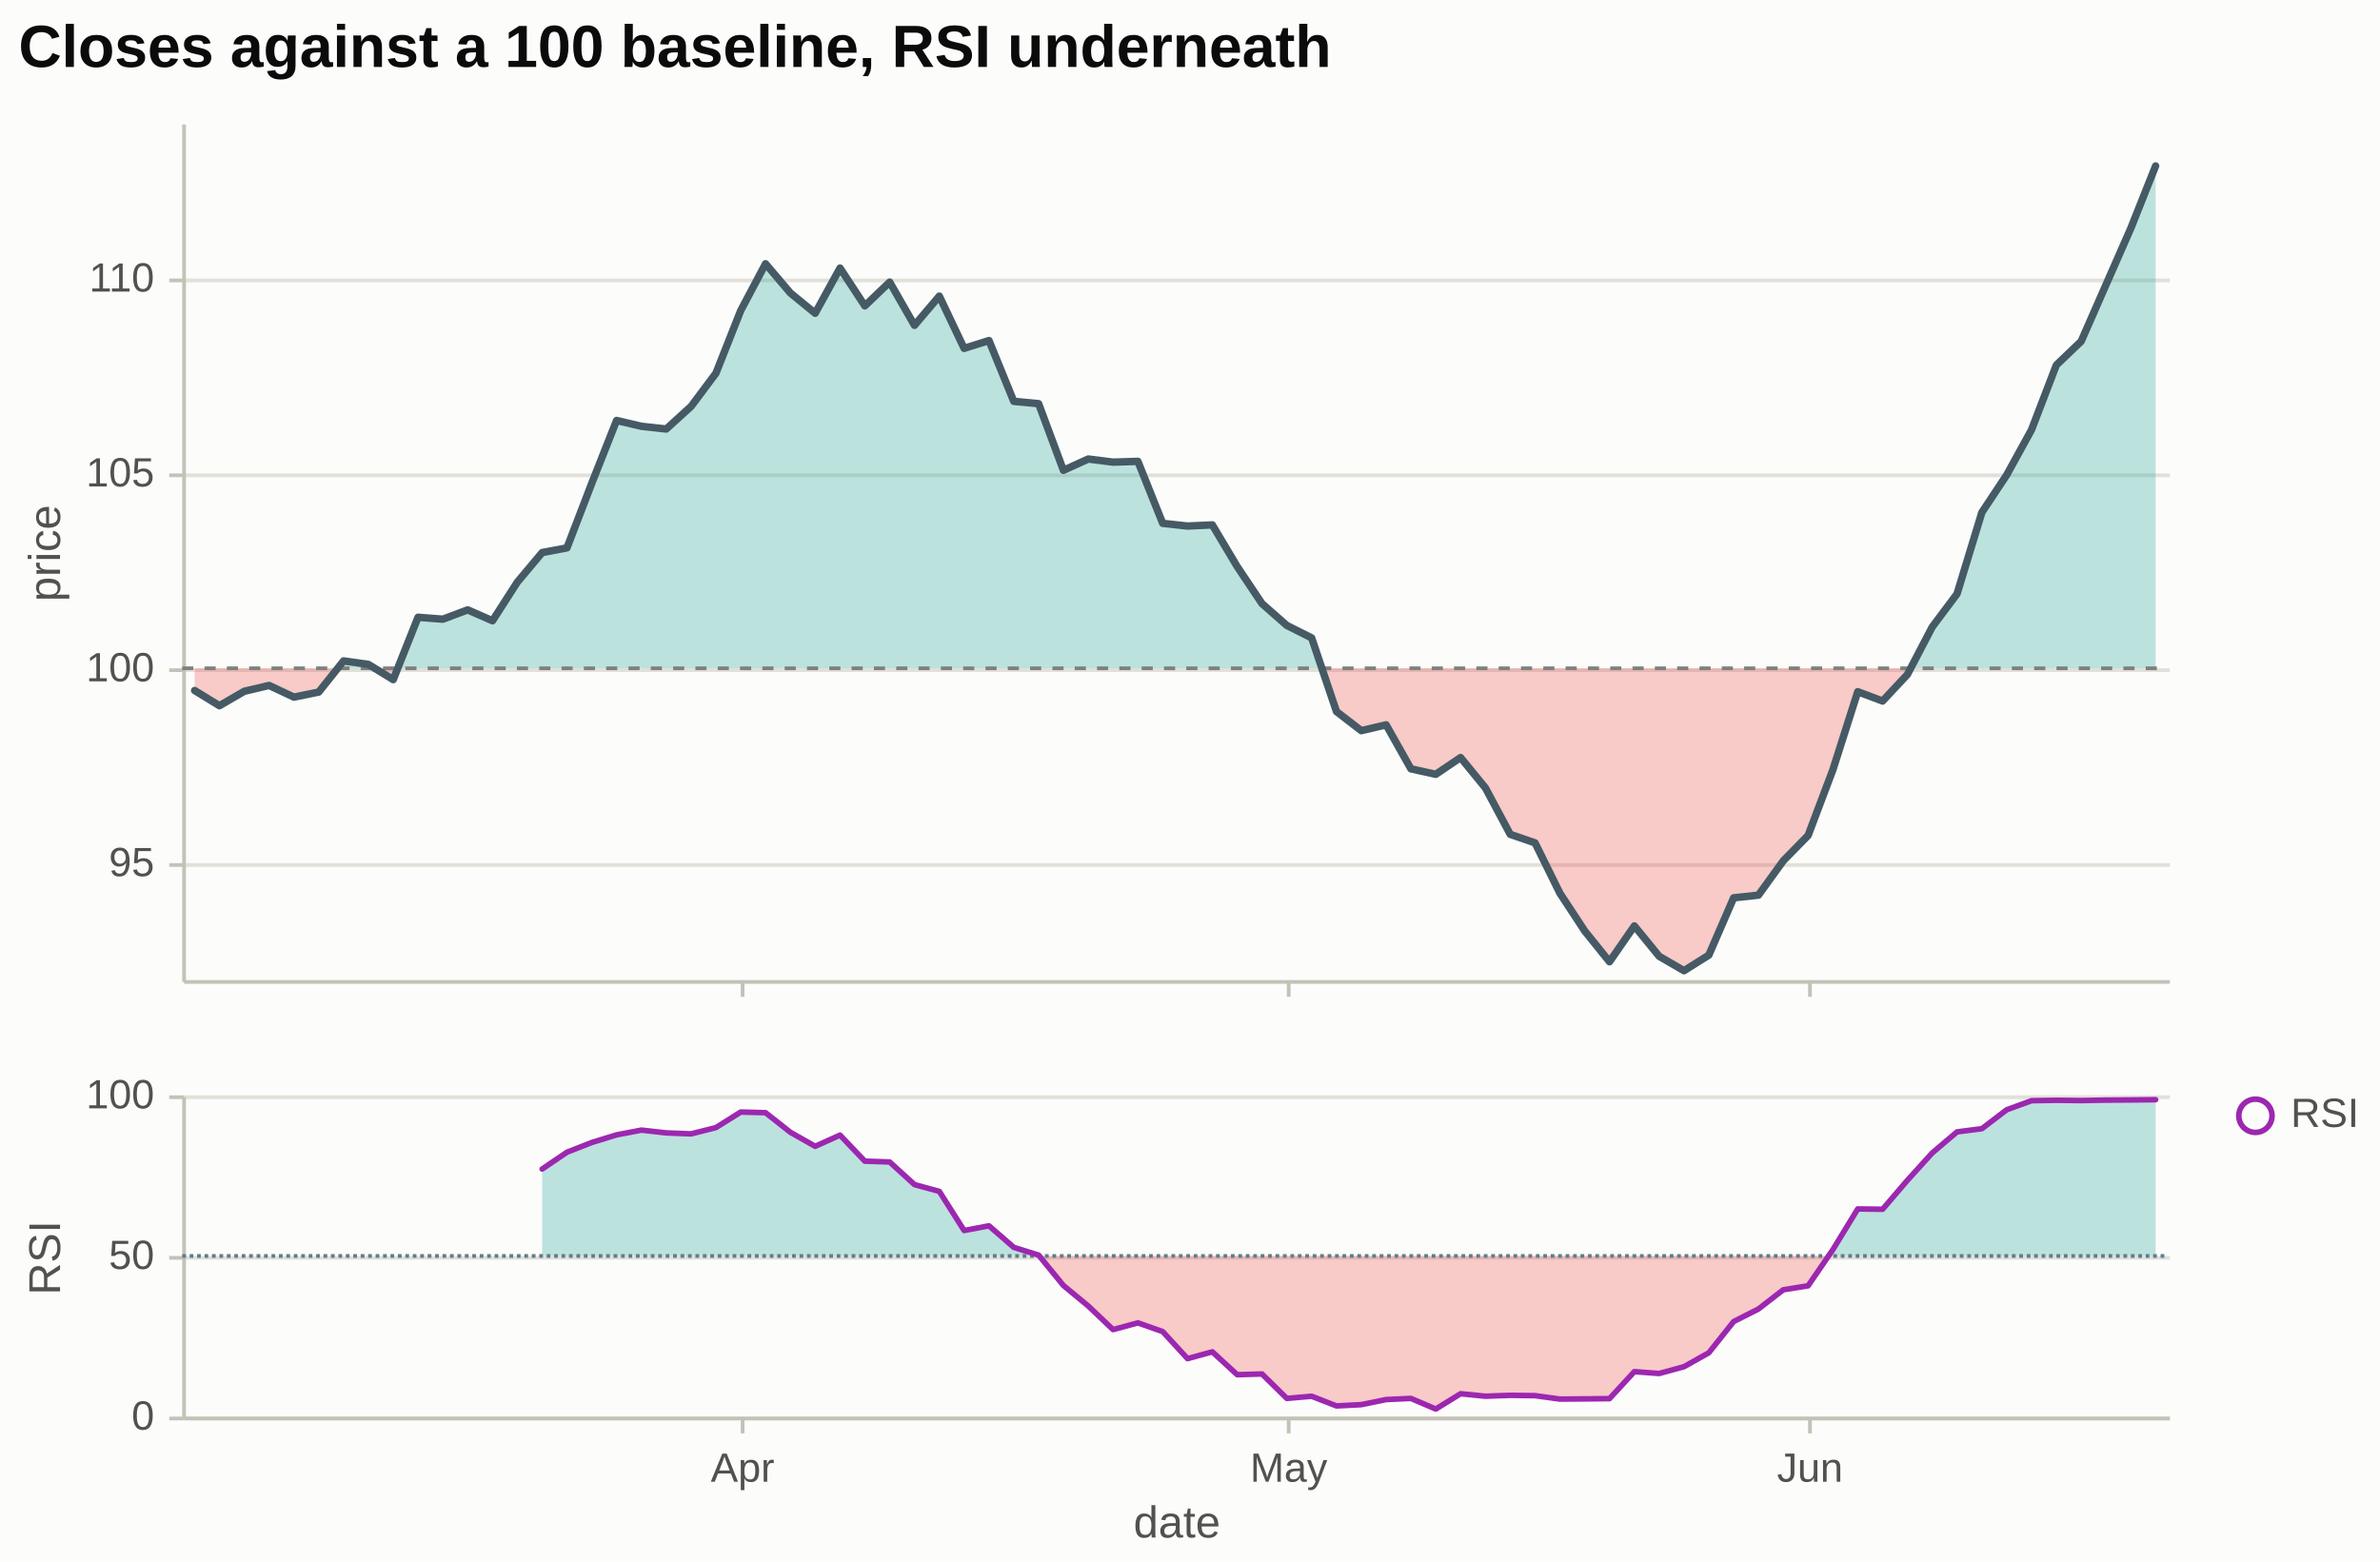
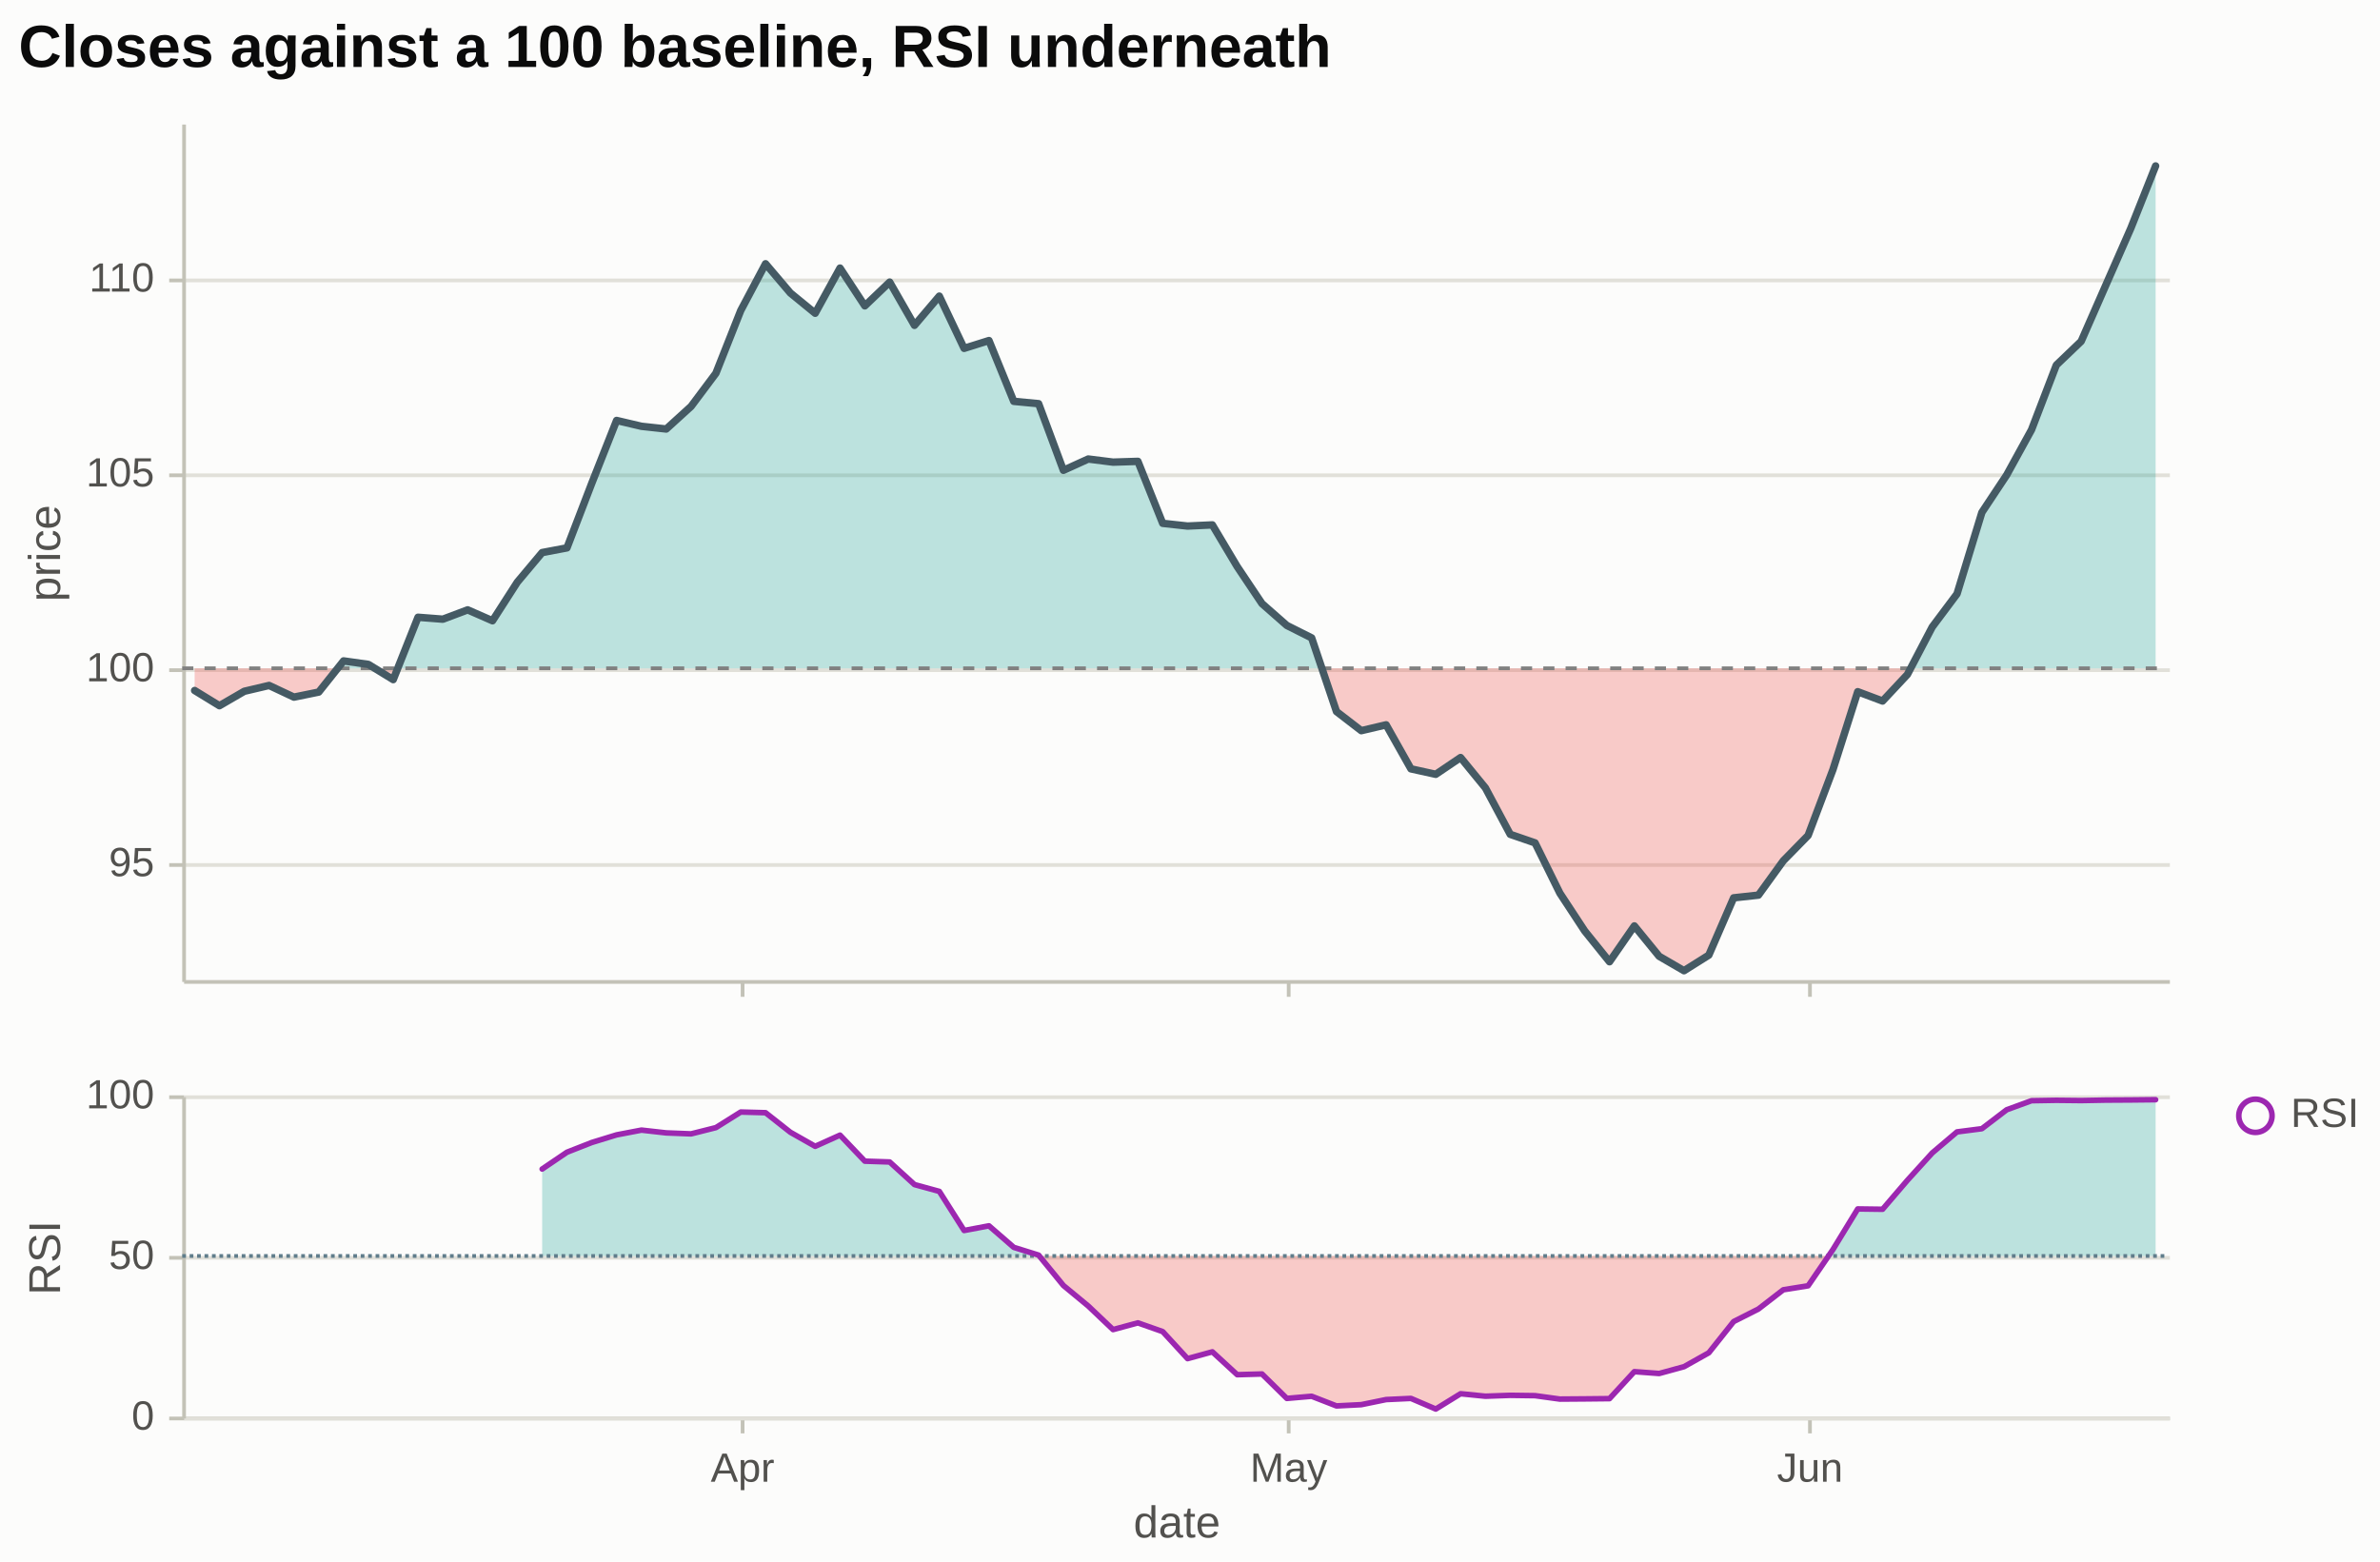
<svg xmlns="http://www.w3.org/2000/svg" width="640" height="420" viewBox="0 0 640 420" font-family="Arial, Liberation Sans, sans-serif">
  <defs>
    <clipPath id="clip-price">
      <rect x="49" y="33" width="534" height="230.59">
</rect>
    </clipPath>
    <clipPath id="clip-pane-1">
      <rect x="49" y="294.59" width="534" height="86.41">
</rect>
    </clipPath>
  </defs>
  <rect width="100%" height="100%" fill="#fcfcfb">
</rect>
+   <line x1="49.5" y1="264.09" x2="583.5" y2="264.09" stroke="#c3c2b7" stroke-width="1">
+ </line>
+   <line x1="199.69" y1="264.09" x2="199.69" y2="268.09" stroke="#c3c2b7" stroke-width="1">
+ </line>
+   <line x1="346.54" y1="264.09" x2="346.54" y2="268.09" stroke="#c3c2b7" stroke-width="1">
+ </line>
+   <line x1="486.71" y1="264.09" x2="486.71" y2="268.09" stroke="#c3c2b7" stroke-width="1">
+ </line>
  <line x1="49.5" y1="232.64" x2="583.5" y2="232.64" stroke="#e1e0d9" stroke-width="1">
</line>
  <line x1="49.5" y1="180.24" x2="583.5" y2="180.24" stroke="#e1e0d9" stroke-width="1">
</line>
  <line x1="49.5" y1="127.83" x2="583.5" y2="127.83" stroke="#e1e0d9" stroke-width="1">
</line>
  <line x1="49.5" y1="75.42" x2="583.5" y2="75.42" stroke="#e1e0d9" stroke-width="1">
- </line>
-   <line x1="49.5" y1="264.09" x2="583.5" y2="264.09" stroke="#c3c2b7" stroke-width="1">
- </line>
-   <line x1="199.69" y1="264.09" x2="199.69" y2="268.09" stroke="#c3c2b7" stroke-width="1">
- </line>
-   <line x1="346.54" y1="264.09" x2="346.54" y2="268.09" stroke="#c3c2b7" stroke-width="1">
- </line>
-   <line x1="486.71" y1="264.09" x2="486.71" y2="268.09" stroke="#c3c2b7" stroke-width="1">
</line>
  <line x1="49.5" y1="33.5" x2="49.5" y2="264.09" stroke="#c3c2b7" stroke-width="1">
</line>
  <line x1="45.5" y1="232.64" x2="49.5" y2="232.64" stroke="#c3c2b7" stroke-width="1">
</line>
  <text x="41.5" y="235.64" font-size="11" fill="#52514e" text-anchor="end">95</text>
  <line x1="45.5" y1="180.24" x2="49.5" y2="180.24" stroke="#c3c2b7" stroke-width="1">
</line>
  <text x="41.5" y="183.24" font-size="11" fill="#52514e" text-anchor="end">100</text>
  <line x1="45.5" y1="127.83" x2="49.5" y2="127.83" stroke="#c3c2b7" stroke-width="1">
</line>
  <text x="41.5" y="130.83" font-size="11" fill="#52514e" text-anchor="end">105</text>
  <line x1="45.5" y1="75.42" x2="49.5" y2="75.42" stroke="#c3c2b7" stroke-width="1">
</line>
  <text x="41.5" y="78.42" font-size="11" fill="#52514e" text-anchor="end">110</text>
  <text x="19.15" y="148.79" dy="-3" font-size="12" fill="#52514e" font-weight="normal" text-anchor="middle" transform="rotate(-90 19.15 148.79)">price</text>
  <g clip-path="url(#clip-price)">
    <path d="M52.34,185.71L59.01,189.8L65.69,185.92L72.36,184.35L79.04,187.49L85.71,186.13L90.8,179.74L92.39,177.75L99.06,178.69L100.77,179.74L105.74,182.78L106.95,179.74L112.41,166.01L119.09,166.53L125.76,164.02L132.44,166.95L139.11,156.57L145.79,148.61L152.46,147.35L159.14,129.95L165.81,113.08L172.49,114.65L179.16,115.38L185.84,109.3L192.51,100.39L199.19,83.52L205.86,70.94L212.54,78.8L219.21,84.25L225.89,72.1L232.56,82.26L239.24,75.87L245.91,87.5L252.59,79.64L259.26,93.69L265.94,91.59L272.61,107.94L279.29,108.57L285.96,126.49L292.64,123.45L299.31,124.29L305.99,124.08L312.66,140.75L319.34,141.48L326.01,141.17L332.69,152.38L339.36,162.34L346.04,168.21L352.71,171.56L355.47,179.74L359.39,191.37L366.06,196.51L372.74,194.94L379.41,206.78L386.09,208.25L392.76,203.74L399.44,211.91L406.11,224.39L412.79,226.69L419.46,240.21L426.14,250.38L432.81,258.66L439.49,249.02L446.16,257.19L452.84,261.07L459.51,256.88L466.19,241.47L472.86,240.74L479.54,231.51L486.21,224.7L492.89,206.99L499.56,186.03L506.24,188.54L512.91,181.41L513.79,179.74L519.59,168.63L526.26,159.72L532.94,137.81L539.61,127.75L546.29,115.59L552.96,98.19L559.64,91.8L566.31,76.6L572.99,61.4L579.66,44.63L579.66,179.74L572.99,179.74L566.31,179.74L559.64,179.74L552.96,179.74L546.29,179.74L539.61,179.74L532.94,179.74L526.26,179.74L519.59,179.74L513.79,179.74L512.91,181.41L506.24,188.54L499.56,186.03L492.89,206.99L486.21,224.7L479.54,231.51L472.86,240.74L466.19,241.47L459.51,256.88L452.84,261.07L446.16,257.19L439.49,249.02L432.81,258.66L426.14,250.38L419.46,240.21L412.79,226.69L406.11,224.39L399.44,211.91L392.76,203.74L386.09,208.25L379.41,206.78L372.74,194.94L366.06,196.51L359.39,191.37L355.47,179.74L352.71,179.74L346.04,179.74L339.36,179.74L332.69,179.74L326.01,179.74L319.34,179.74L312.66,179.74L305.99,179.74L299.31,179.74L292.64,179.74L285.96,179.74L279.29,179.74L272.61,179.74L265.94,179.74L259.26,179.74L252.59,179.74L245.91,179.74L239.24,179.74L232.56,179.74L225.89,179.74L219.21,179.74L212.54,179.74L205.86,179.74L199.19,179.74L192.51,179.74L185.84,179.74L179.16,179.74L172.49,179.74L165.81,179.74L159.14,179.74L152.46,179.74L145.79,179.74L139.11,179.74L132.44,179.74L125.76,179.74L119.09,179.74L112.41,179.74L106.95,179.74L105.74,182.78L100.77,179.74L99.06,179.74L92.39,179.74L90.8,179.74L85.71,186.13L79.04,187.49L72.36,184.35L65.69,185.92L59.01,189.8L52.34,185.71Z" fill="#26a69a" opacity="0.3">
</path>
    <path d="M52.34,179.74L59.01,179.74L65.69,179.74L72.36,179.74L79.04,179.74L85.71,179.74L90.8,179.74L92.39,179.74L99.06,179.74L100.77,179.74L105.74,179.74L106.95,179.74L112.41,179.74L119.09,179.74L125.76,179.74L132.44,179.74L139.11,179.74L145.79,179.74L152.46,179.74L159.14,179.74L165.81,179.74L172.49,179.74L179.16,179.74L185.84,179.74L192.51,179.74L199.19,179.74L205.86,179.74L212.54,179.74L219.21,179.74L225.89,179.74L232.56,179.74L239.24,179.74L245.91,179.74L252.59,179.74L259.26,179.74L265.94,179.74L272.61,179.74L279.29,179.74L285.96,179.74L292.64,179.74L299.31,179.74L305.99,179.74L312.66,179.74L319.34,179.74L326.01,179.74L332.69,179.74L339.36,179.74L346.04,179.74L352.71,179.74L355.47,179.74L359.39,179.74L366.06,179.74L372.74,179.74L379.41,179.74L386.09,179.74L392.76,179.74L399.44,179.74L406.11,179.74L412.79,179.74L419.46,179.74L426.14,179.74L432.81,179.74L439.49,179.74L446.16,179.74L452.84,179.74L459.51,179.74L466.19,179.74L472.86,179.74L479.54,179.74L486.21,179.74L492.89,179.74L499.56,179.74L506.24,179.74L512.91,179.74L513.79,179.74L519.59,179.74L526.26,179.74L532.94,179.74L539.61,179.74L546.29,179.74L552.96,179.74L559.64,179.74L566.31,179.74L572.99,179.74L579.66,179.74L579.66,179.74L572.99,179.74L566.31,179.74L559.64,179.74L552.96,179.74L546.29,179.74L539.61,179.74L532.94,179.74L526.26,179.74L519.59,179.74L513.79,179.74L512.91,181.41L506.24,188.54L499.56,186.03L492.89,206.99L486.21,224.7L479.54,231.51L472.86,240.74L466.19,241.47L459.51,256.88L452.84,261.07L446.16,257.19L439.49,249.02L432.81,258.66L426.14,250.38L419.46,240.21L412.79,226.69L406.11,224.39L399.44,211.91L392.76,203.74L386.09,208.25L379.41,206.78L372.74,194.94L366.06,196.51L359.39,191.37L355.47,179.74L352.71,179.74L346.04,179.74L339.36,179.74L332.69,179.74L326.01,179.74L319.34,179.74L312.66,179.74L305.99,179.74L299.31,179.74L292.64,179.74L285.96,179.74L279.29,179.74L272.61,179.74L265.94,179.74L259.26,179.74L252.59,179.74L245.91,179.74L239.24,179.74L232.56,179.74L225.89,179.74L219.21,179.74L212.54,179.74L205.86,179.74L199.19,179.74L192.51,179.74L185.84,179.74L179.16,179.74L172.49,179.74L165.81,179.74L159.14,179.74L152.46,179.74L145.79,179.74L139.11,179.74L132.44,179.74L125.76,179.74L119.09,179.74L112.41,179.74L106.95,179.74L105.74,182.78L100.77,179.74L99.06,179.74L92.39,179.74L90.8,179.74L85.71,186.13L79.04,187.49L72.36,184.35L65.69,185.92L59.01,189.8L52.34,185.71Z" fill="#ef5350" opacity="0.3">
</path>
    <line x1="49" y1="179.74" x2="583" y2="179.74" stroke="gray" stroke-width="1" stroke-dasharray="3,3">
</line>
    <path d="M52.34,185.71L59.01,189.8L65.69,185.92L72.36,184.35L79.04,187.49L85.71,186.13L92.39,177.75L99.06,178.69L105.74,182.78L112.41,166.01L119.09,166.53L125.76,164.02L132.44,166.95L139.11,156.57L145.79,148.61L152.46,147.35L159.14,129.95L165.81,113.08L172.49,114.65L179.16,115.38L185.84,109.3L192.51,100.39L199.19,83.52L205.86,70.94L212.54,78.8L219.21,84.25L225.89,72.1L232.56,82.26L239.24,75.87L245.91,87.5L252.59,79.64L259.26,93.69L265.94,91.59L272.61,107.94L279.29,108.57L285.96,126.49L292.64,123.45L299.31,124.29L305.99,124.08L312.66,140.75L319.34,141.48L326.01,141.17L332.69,152.38L339.36,162.34L346.04,168.21L352.71,171.56L359.39,191.37L366.06,196.51L372.74,194.94L379.41,206.78L386.09,208.25L392.76,203.74L399.44,211.91L406.11,224.39L412.79,226.69L419.46,240.21L426.14,250.38L432.81,258.66L439.49,249.02L446.16,257.19L452.84,261.07L459.51,256.88L466.19,241.47L472.86,240.74L479.54,231.51L486.21,224.7L492.89,206.99L499.56,186.03L506.24,188.54L512.91,181.41L519.59,168.63L526.26,159.72L532.94,137.81L539.61,127.75L546.29,115.59L552.96,98.19L559.64,91.8L566.31,76.6L572.99,61.4L579.66,44.63" fill="none" stroke="#455a64" stroke-width="2" stroke-linecap="round" stroke-linejoin="round">
</path>
  </g>
-   <line x1="49.5" y1="381.5" x2="583.5" y2="381.5" stroke="#e1e0d9" stroke-width="1">
- </line>
-   <line x1="49.5" y1="338.29" x2="583.5" y2="338.29" stroke="#e1e0d9" stroke-width="1">
- </line>
-   <line x1="49.5" y1="295.09" x2="583.5" y2="295.09" stroke="#e1e0d9" stroke-width="1">
- </line>
  <line x1="49.5" y1="381.5" x2="583.5" y2="381.5" stroke="#c3c2b7" stroke-width="1">
</line>
  <line x1="199.69" y1="381.5" x2="199.69" y2="385.5" stroke="#c3c2b7" stroke-width="1">
</line>
  <text x="199.69" y="398.5" font-size="11" fill="#52514e" text-anchor="middle">Apr</text>
  <line x1="346.54" y1="381.5" x2="346.54" y2="385.5" stroke="#c3c2b7" stroke-width="1">
</line>
  <text x="346.54" y="398.5" font-size="11" fill="#52514e" text-anchor="middle">May</text>
  <line x1="486.71" y1="381.5" x2="486.71" y2="385.5" stroke="#c3c2b7" stroke-width="1">
</line>
  <text x="486.71" y="398.5" font-size="11" fill="#52514e" text-anchor="middle">Jun</text>
  <text x="316.5" y="413.5" font-size="12" fill="#52514e" font-weight="normal" text-anchor="middle">date</text>
+   <line x1="49.5" y1="381.5" x2="583.5" y2="381.5" stroke="#e1e0d9" stroke-width="1">
+ </line>
+   <line x1="49.5" y1="338.29" x2="583.5" y2="338.29" stroke="#e1e0d9" stroke-width="1">
+ </line>
+   <line x1="49.5" y1="295.09" x2="583.5" y2="295.09" stroke="#e1e0d9" stroke-width="1">
+ </line>
  <line x1="49.5" y1="295.09" x2="49.5" y2="381.5" stroke="#c3c2b7" stroke-width="1">
</line>
  <line x1="45.5" y1="381.5" x2="49.5" y2="381.5" stroke="#c3c2b7" stroke-width="1">
</line>
  <text x="41.5" y="384.5" font-size="11" fill="#52514e" text-anchor="end">0</text>
  <line x1="45.5" y1="338.29" x2="49.5" y2="338.29" stroke="#c3c2b7" stroke-width="1">
</line>
  <text x="41.5" y="341.29" font-size="11" fill="#52514e" text-anchor="end">50</text>
  <line x1="45.5" y1="295.09" x2="49.5" y2="295.09" stroke="#c3c2b7" stroke-width="1">
</line>
  <text x="41.5" y="298.09" font-size="11" fill="#52514e" text-anchor="end">100</text>
  <text x="19.15" y="338.29" dy="-3" font-size="12" fill="#52514e" font-weight="normal" text-anchor="middle" transform="rotate(-90 19.15 338.29)">RSI</text>
  <g clip-path="url(#clip-pane-1)">
    <path d="M145.79,314.41L152.46,309.89L159.14,307.27L165.81,305.22L172.49,303.94L179.16,304.69L185.84,304.95L192.51,303.27L199.19,299.08L205.86,299.26L212.54,304.52L219.21,308.3L225.89,305.29L232.56,312.29L239.24,312.51L245.91,318.59L252.59,320.42L259.26,330.94L265.94,329.68L272.61,335.47L279.29,337.56L279.48,337.79L285.96,345.73L292.64,351.25L299.31,357.59L305.99,355.78L312.66,358.13L319.34,365.4L326.01,363.57L332.69,369.72L339.36,369.53L346.04,376.1L352.71,375.52L359.39,378.12L366.06,377.78L372.74,376.41L379.41,376.1L386.09,378.96L392.76,374.84L399.44,375.51L406.11,375.27L412.79,375.36L419.46,376.28L426.14,376.23L432.81,376.16L439.49,368.9L446.16,369.4L452.84,367.57L459.51,363.83L466.19,355.43L472.86,352.05L479.54,346.88L486.21,345.81L491.7,337.79L492.89,336.06L499.56,325.14L506.24,325.23L512.91,317.44L519.59,310.08L526.26,304.42L532.94,303.56L539.61,298.47L546.29,296.03L552.96,295.92L559.64,295.99L566.31,295.87L572.99,295.83L579.66,295.76L579.66,337.79L572.99,337.79L566.31,337.79L559.64,337.79L552.96,337.79L546.29,337.79L539.61,337.79L532.94,337.79L526.26,337.79L519.59,337.79L512.91,337.79L506.24,337.79L499.56,337.79L492.89,337.79L491.7,337.79L486.21,345.81L479.54,346.88L472.86,352.05L466.19,355.43L459.51,363.83L452.84,367.57L446.16,369.4L439.49,368.9L432.81,376.16L426.14,376.23L419.46,376.28L412.79,375.36L406.11,375.27L399.44,375.51L392.76,374.84L386.09,378.96L379.41,376.1L372.74,376.41L366.06,377.78L359.39,378.12L352.71,375.52L346.04,376.1L339.36,369.53L332.69,369.72L326.01,363.57L319.34,365.4L312.66,358.13L305.99,355.78L299.31,357.59L292.64,351.25L285.96,345.73L279.48,337.79L279.29,337.79L272.61,337.79L265.94,337.79L259.26,337.79L252.59,337.79L245.91,337.79L239.24,337.79L232.56,337.79L225.89,337.79L219.21,337.79L212.54,337.79L205.86,337.79L199.19,337.79L192.51,337.79L185.84,337.79L179.16,337.79L172.49,337.79L165.81,337.79L159.14,337.79L152.46,337.79L145.79,337.79Z" fill="#26a69a" opacity="0.3">
</path>
    <path d="M145.79,337.79L152.46,337.79L159.14,337.79L165.81,337.79L172.49,337.79L179.16,337.79L185.84,337.79L192.51,337.79L199.19,337.79L205.86,337.79L212.54,337.79L219.21,337.79L225.89,337.79L232.56,337.79L239.24,337.79L245.91,337.79L252.59,337.79L259.26,337.79L265.94,337.79L272.61,337.79L279.29,337.79L279.48,337.79L285.96,337.79L292.64,337.79L299.31,337.79L305.99,337.79L312.66,337.79L319.34,337.79L326.01,337.79L332.69,337.79L339.36,337.79L346.04,337.79L352.71,337.79L359.39,337.79L366.06,337.79L372.74,337.79L379.41,337.79L386.09,337.79L392.76,337.79L399.44,337.79L406.11,337.79L412.79,337.79L419.46,337.79L426.14,337.79L432.81,337.79L439.49,337.79L446.16,337.79L452.84,337.79L459.51,337.79L466.19,337.79L472.86,337.79L479.54,337.79L486.21,337.79L491.7,337.79L492.89,337.79L499.56,337.79L506.24,337.79L512.91,337.79L519.59,337.79L526.26,337.79L532.94,337.79L539.61,337.79L546.29,337.79L552.96,337.79L559.64,337.79L566.31,337.79L572.99,337.79L579.66,337.79L579.66,337.79L572.99,337.79L566.31,337.79L559.64,337.79L552.96,337.79L546.29,337.79L539.61,337.79L532.94,337.79L526.26,337.79L519.59,337.79L512.91,337.79L506.24,337.79L499.56,337.79L492.89,337.79L491.7,337.79L486.21,345.81L479.54,346.88L472.86,352.05L466.19,355.43L459.51,363.83L452.84,367.57L446.16,369.4L439.49,368.9L432.81,376.16L426.14,376.23L419.46,376.28L412.79,375.36L406.11,375.27L399.44,375.51L392.76,374.84L386.09,378.96L379.41,376.1L372.74,376.41L366.06,377.78L359.39,378.12L352.71,375.52L346.04,376.1L339.36,369.53L332.69,369.72L326.01,363.57L319.34,365.4L312.66,358.13L305.99,355.78L299.31,357.59L292.64,351.25L285.96,345.73L279.48,337.79L279.29,337.79L272.61,337.79L265.94,337.79L259.26,337.79L252.59,337.79L245.91,337.79L239.24,337.79L232.56,337.79L225.89,337.79L219.21,337.79L212.54,337.79L205.86,337.79L199.19,337.79L192.51,337.79L185.84,337.79L179.16,337.79L172.49,337.79L165.81,337.79L159.14,337.79L152.46,337.79L145.79,337.79Z" fill="#ef5350" opacity="0.3">
</path>
    <line x1="49" y1="337.79" x2="583" y2="337.79" stroke="#607d8b" stroke-width="1" stroke-dasharray="1,1">
</line>
    <path d="M145.79,314.41L152.46,309.89L159.14,307.27L165.81,305.22L172.49,303.94L179.16,304.69L185.84,304.95L192.51,303.27L199.19,299.08L205.86,299.26L212.54,304.52L219.21,308.3L225.89,305.29L232.56,312.29L239.24,312.51L245.91,318.59L252.59,320.42L259.26,330.94L265.94,329.68L272.61,335.47L279.29,337.56L285.96,345.73L292.64,351.25L299.31,357.59L305.99,355.78L312.66,358.13L319.34,365.4L326.01,363.57L332.69,369.72L339.36,369.53L346.04,376.1L352.71,375.52L359.39,378.12L366.06,377.78L372.74,376.41L379.41,376.1L386.09,378.96L392.76,374.84L399.44,375.51L406.11,375.27L412.79,375.36L419.46,376.28L426.14,376.23L432.81,376.16L439.49,368.9L446.16,369.4L452.84,367.57L459.51,363.83L466.19,355.43L472.86,352.05L479.54,346.88L486.21,345.81L492.89,336.06L499.56,325.14L506.24,325.23L512.91,317.44L519.59,310.08L526.26,304.42L532.94,303.56L539.61,298.47L546.29,296.03L552.96,295.92L559.64,295.99L566.31,295.87L572.99,295.83L579.66,295.76" fill="none" stroke="#9c27b0" stroke-width="1.5" stroke-linecap="round" stroke-linejoin="round">
</path>
  </g>
  <circle cx="606.5" cy="300.09" r="4.47" fill="transparent" stroke="#9c27b0" stroke-width="1.5">
</circle>
  <text x="616" y="303.09" font-size="11" fill="#52514e" text-anchor="start">RSI</text>
  <text x="5" y="18" font-size="16" fill="#0b0b0b" font-weight="600" text-anchor="start">Closes against a 100 baseline, RSI underneath</text>
</svg>
